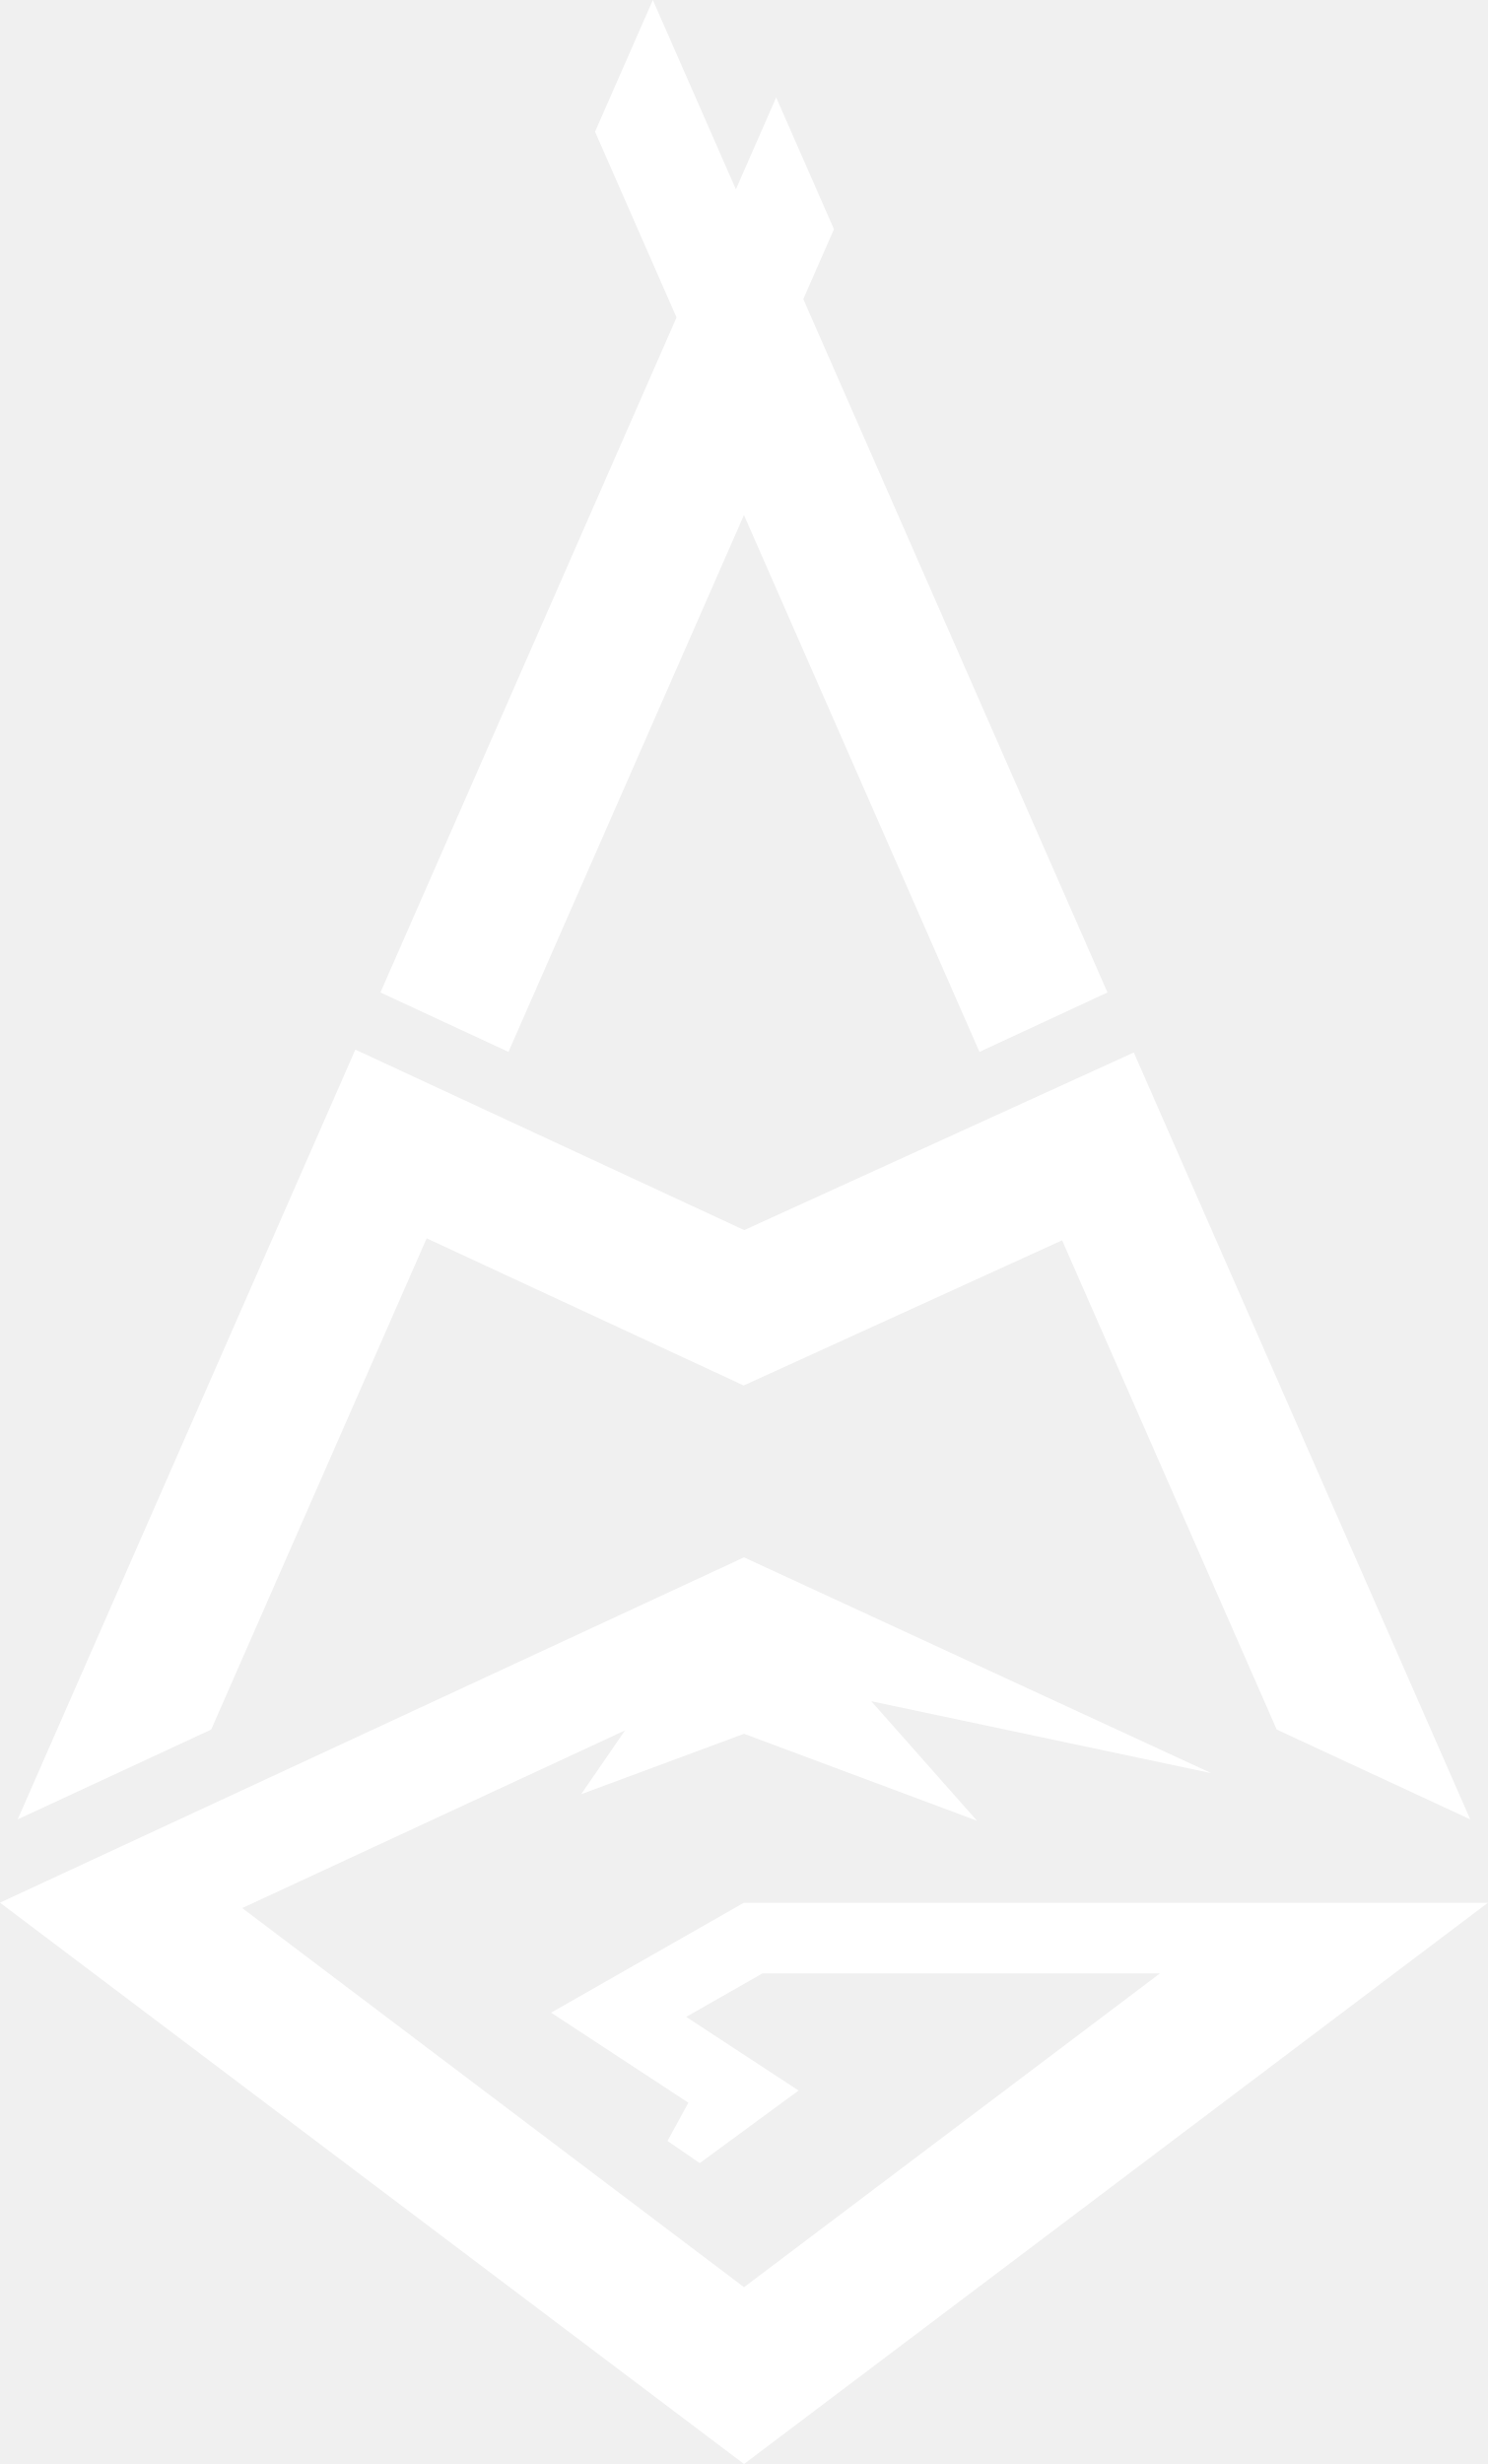
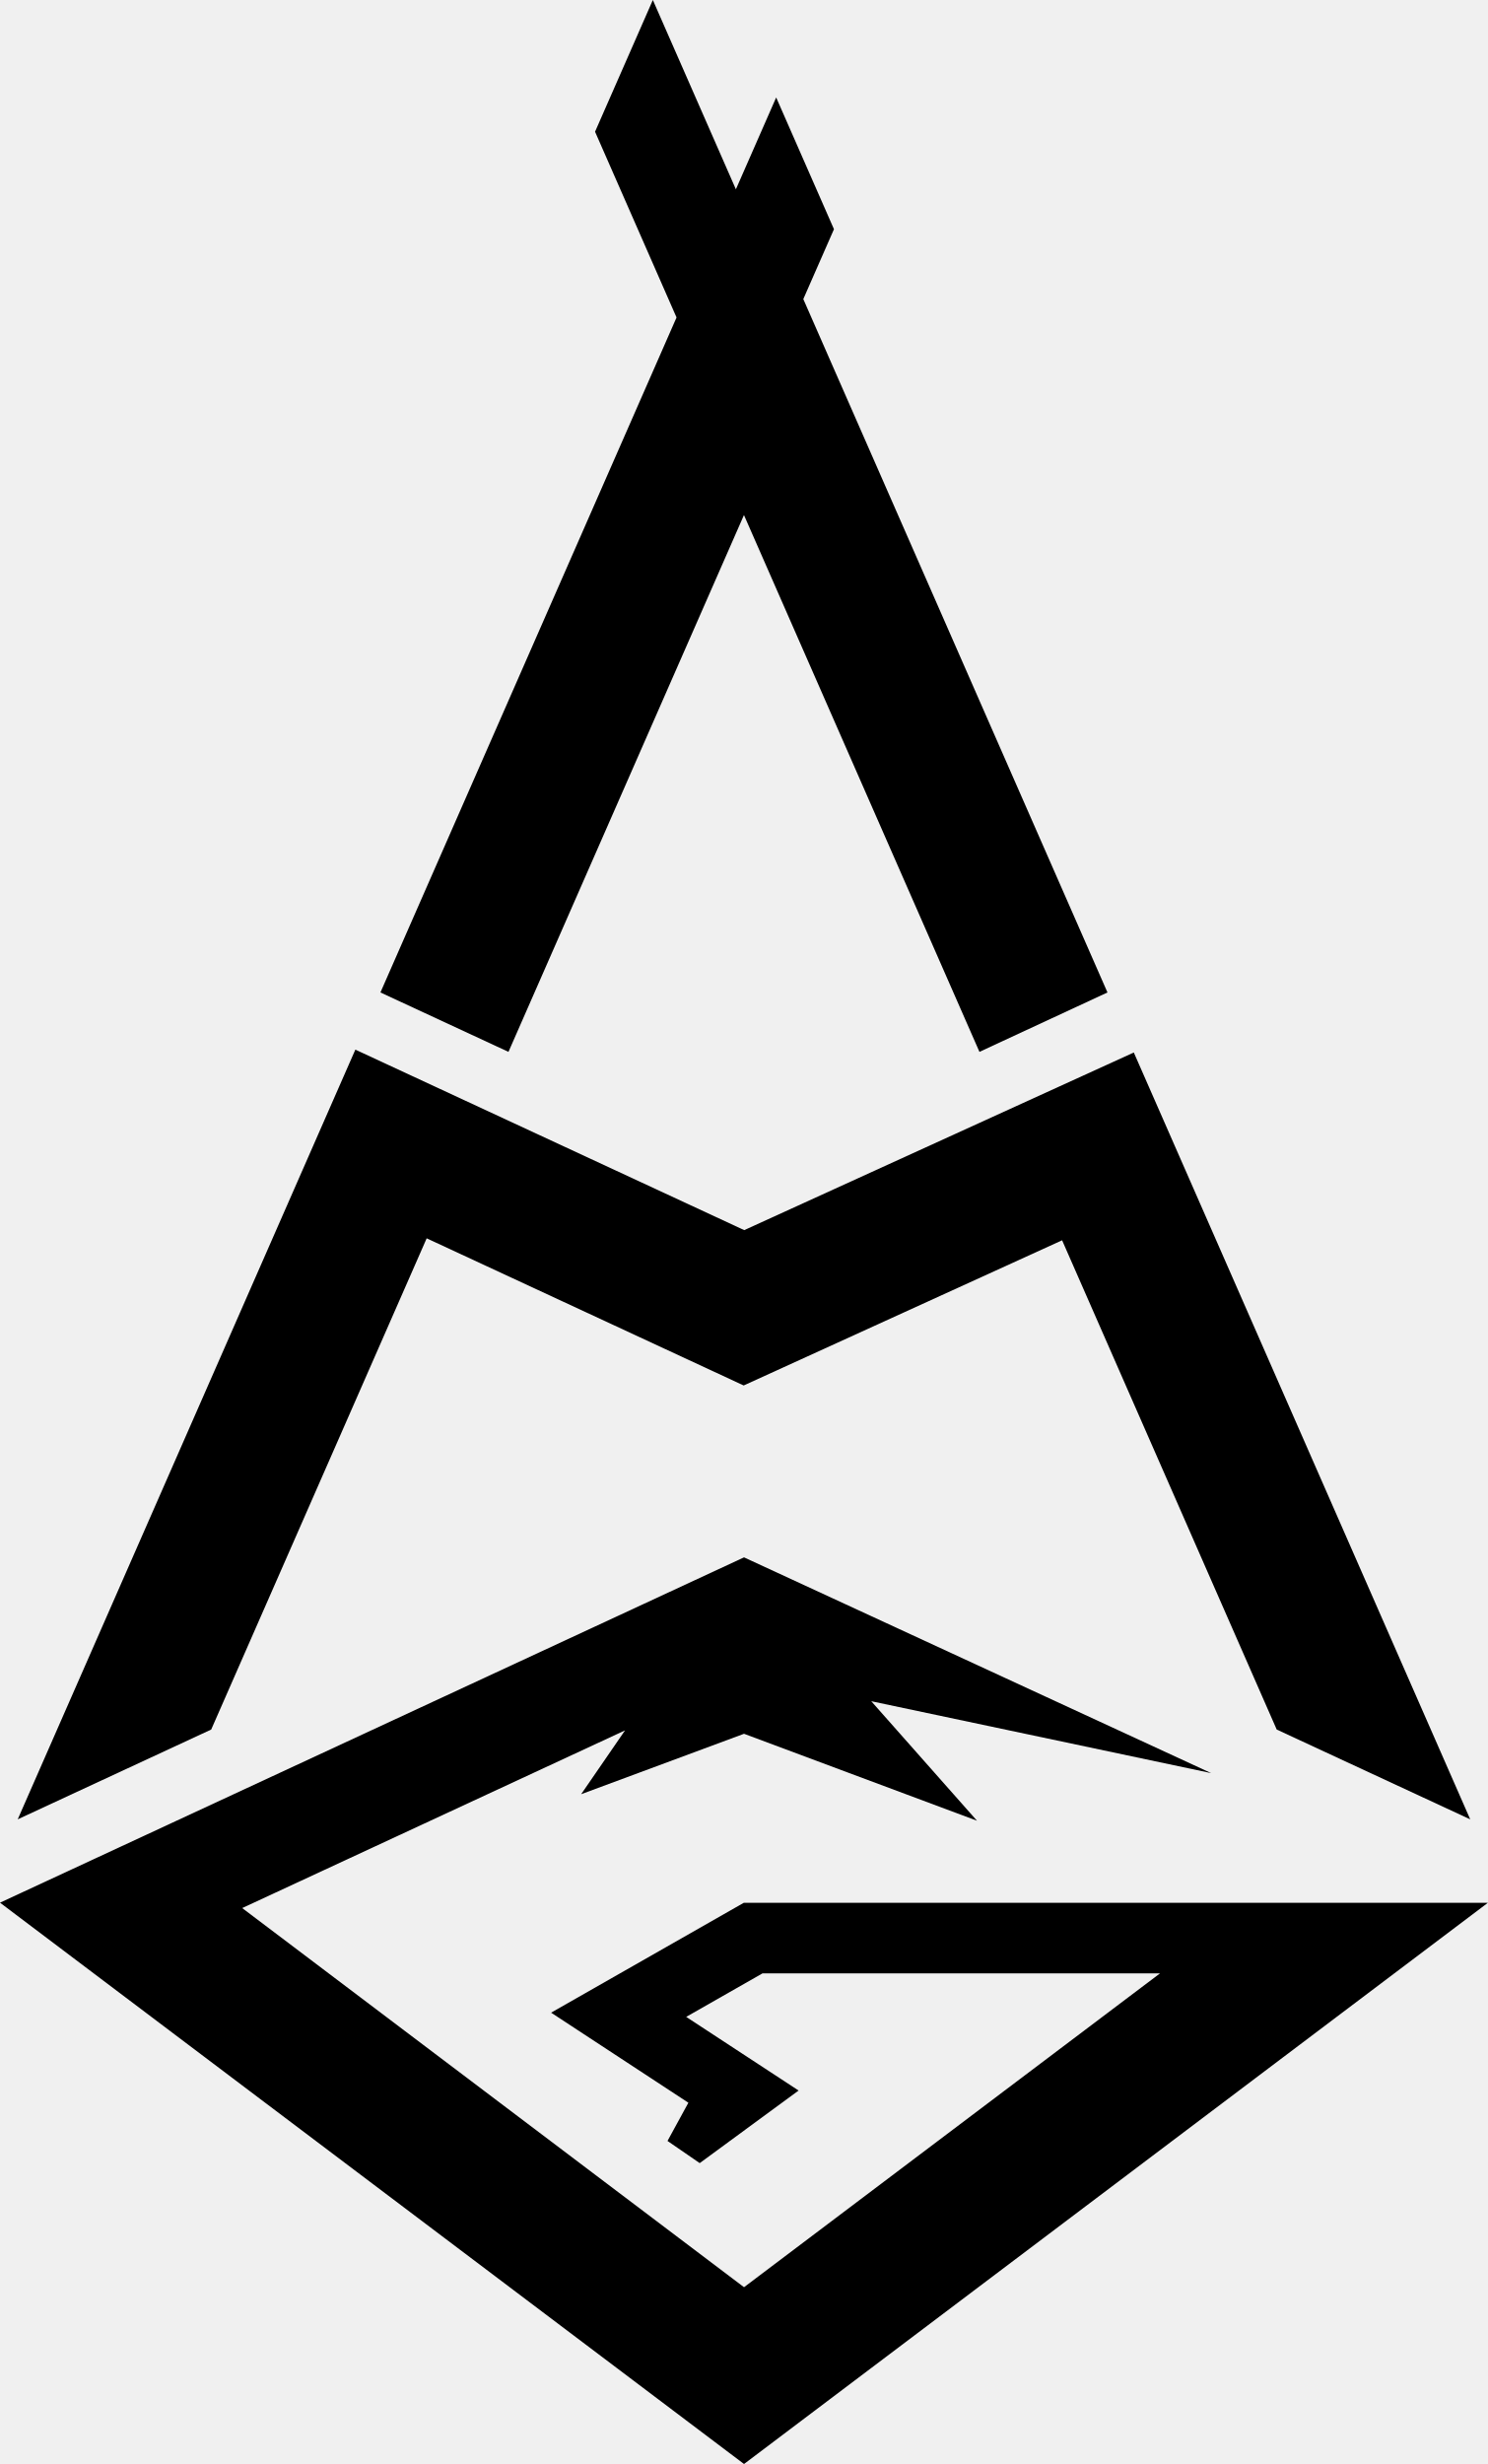
<svg xmlns="http://www.w3.org/2000/svg" id="Layer_2" data-name="Layer 2" viewBox="0 0 747.91 1238.34">
  <defs>
    <style>
      .cls-1 {
-         fill: #fff;
+         fill: #000;
      }
    </style>
  </defs>
  <g id="Layer_1-2" data-name="Layer 1">
    <g>
      <polygon class="cls-1" points="255.59 528.64 373.96 258.85 492.33 528.64 556.68 498.78 403.79 150.31 419.2 115.19 390.15 48.98 369.9 95.14 328.16 0 299.11 66.2 340.07 159.55 191.23 498.78 255.59 528.64" />
      <polygon class="cls-1" points="214.47 622.35 373.82 696.3 533.88 623.34 641.75 869.22 739.02 914.35 569.92 528.96 374.09 618.23 178.62 527.52 8.9 914.35 106.16 869.22 214.47 622.35" />
      <polygon class="cls-1" points="747.91 956.28 373.9 956.28 277.02 1011.51 346.02 1056.77 335.53 1075.98 351.71 1087.12 401.43 1050.65 344.92 1013.63 383.3 991.75 583.11 991.75 373.99 1149.49 121.75 958.94 314.18 869.65 292.12 901.72 373.99 871.35 491.09 915.05 437.94 854.98 608.81 891.12 373.99 782.69 0 956.23 373.99 1238.34 747.91 956.28" />
    </g>
  </g>
</svg>
